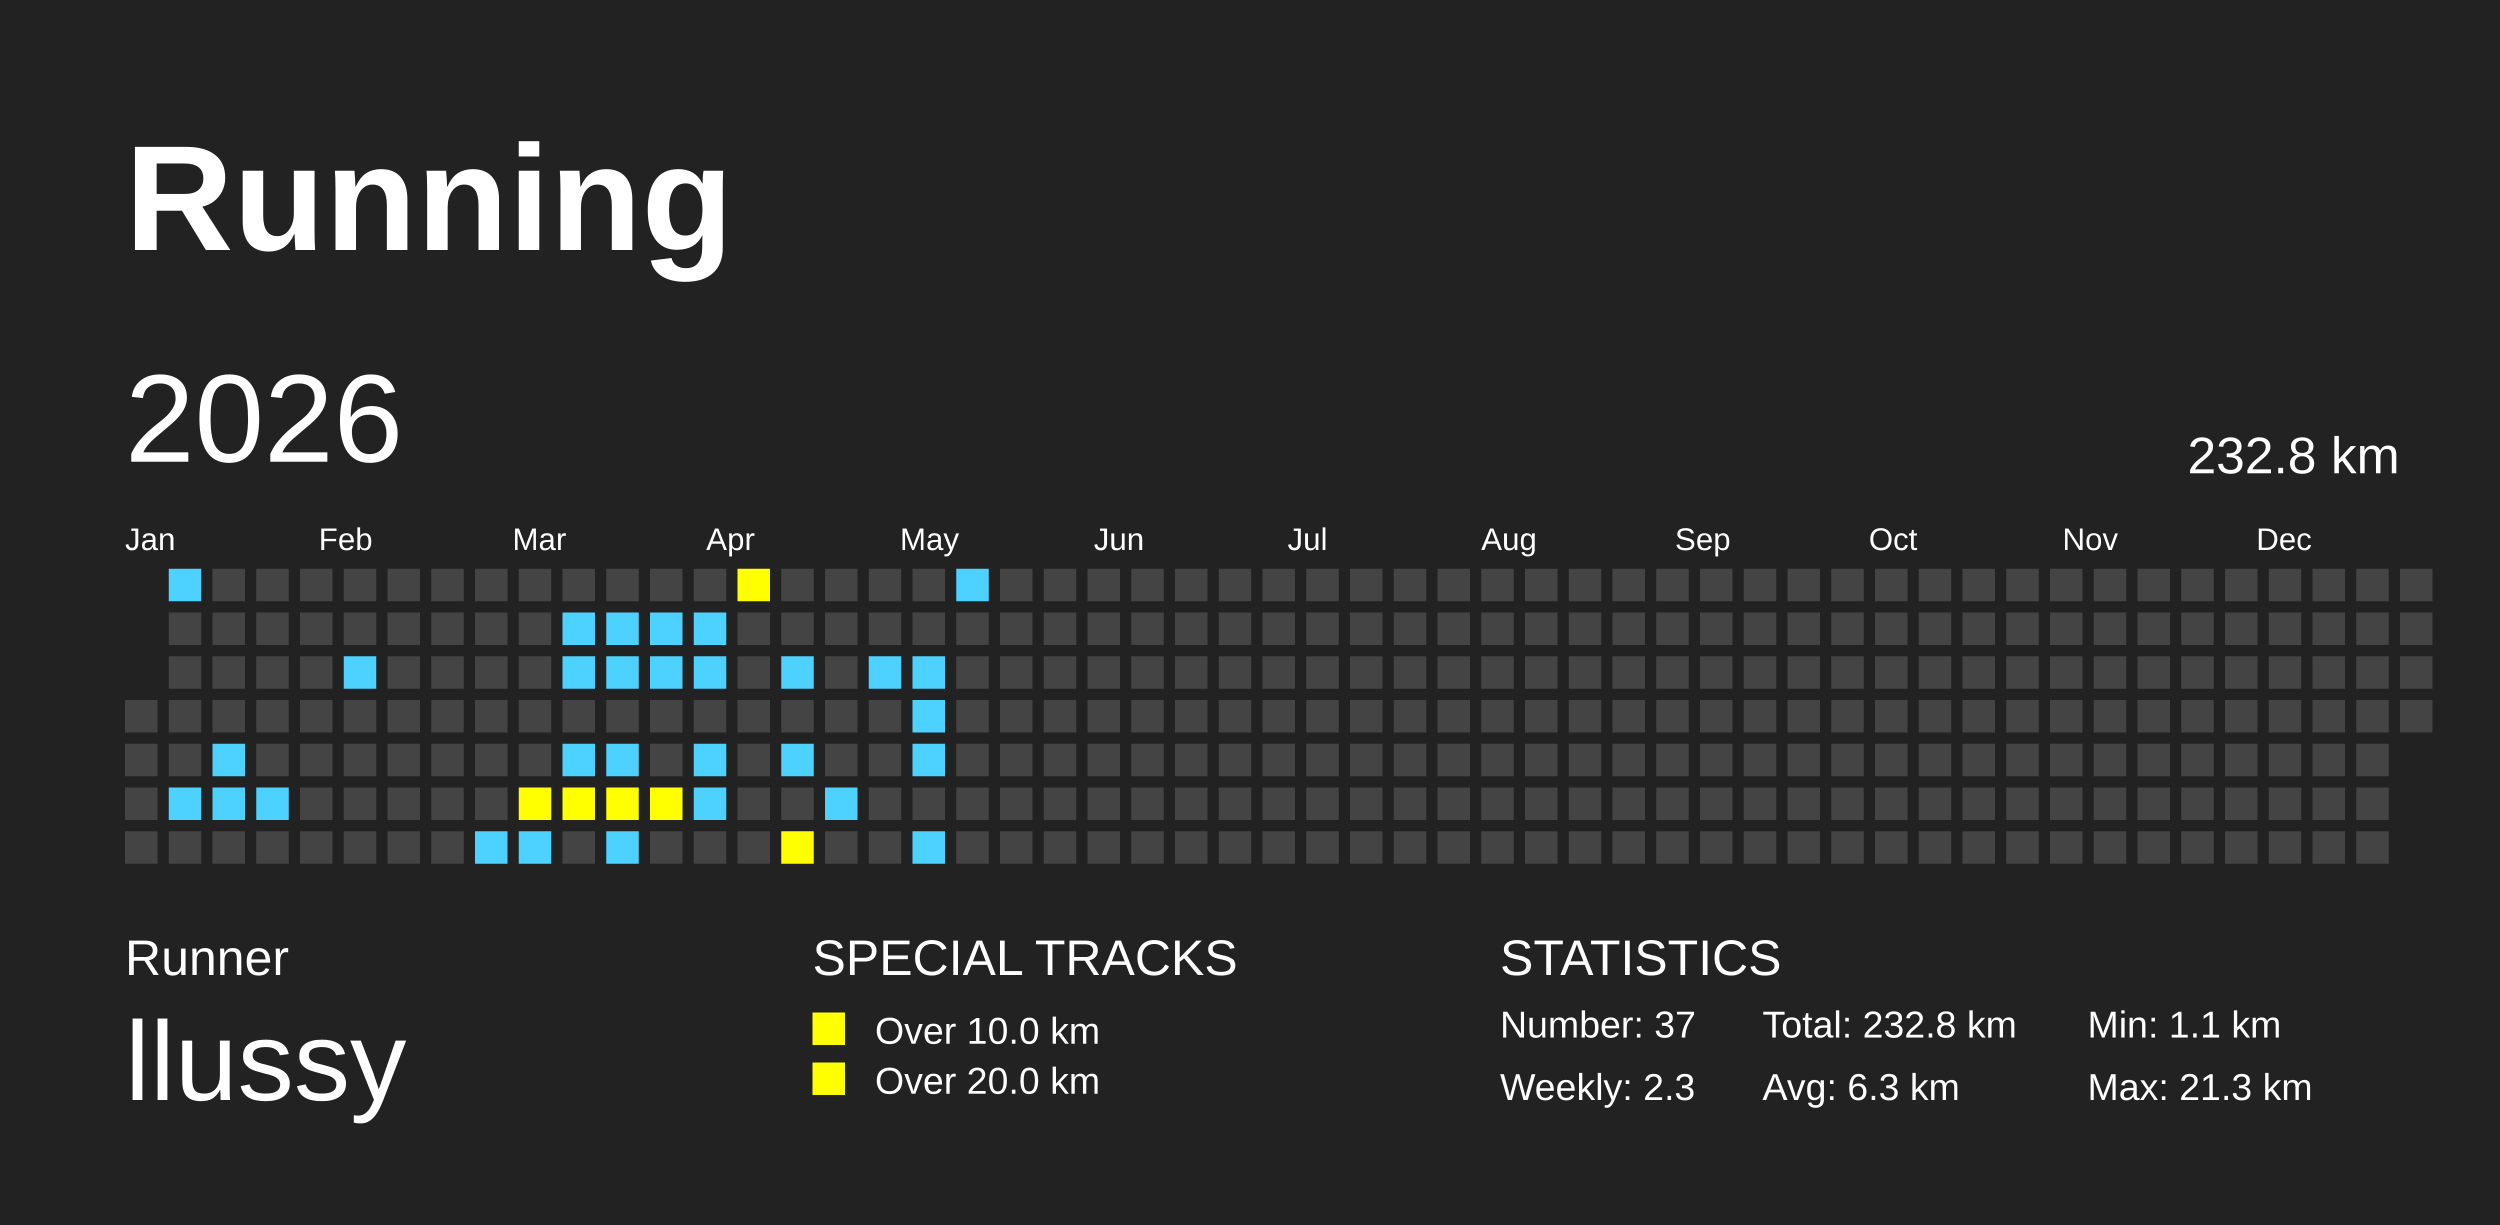
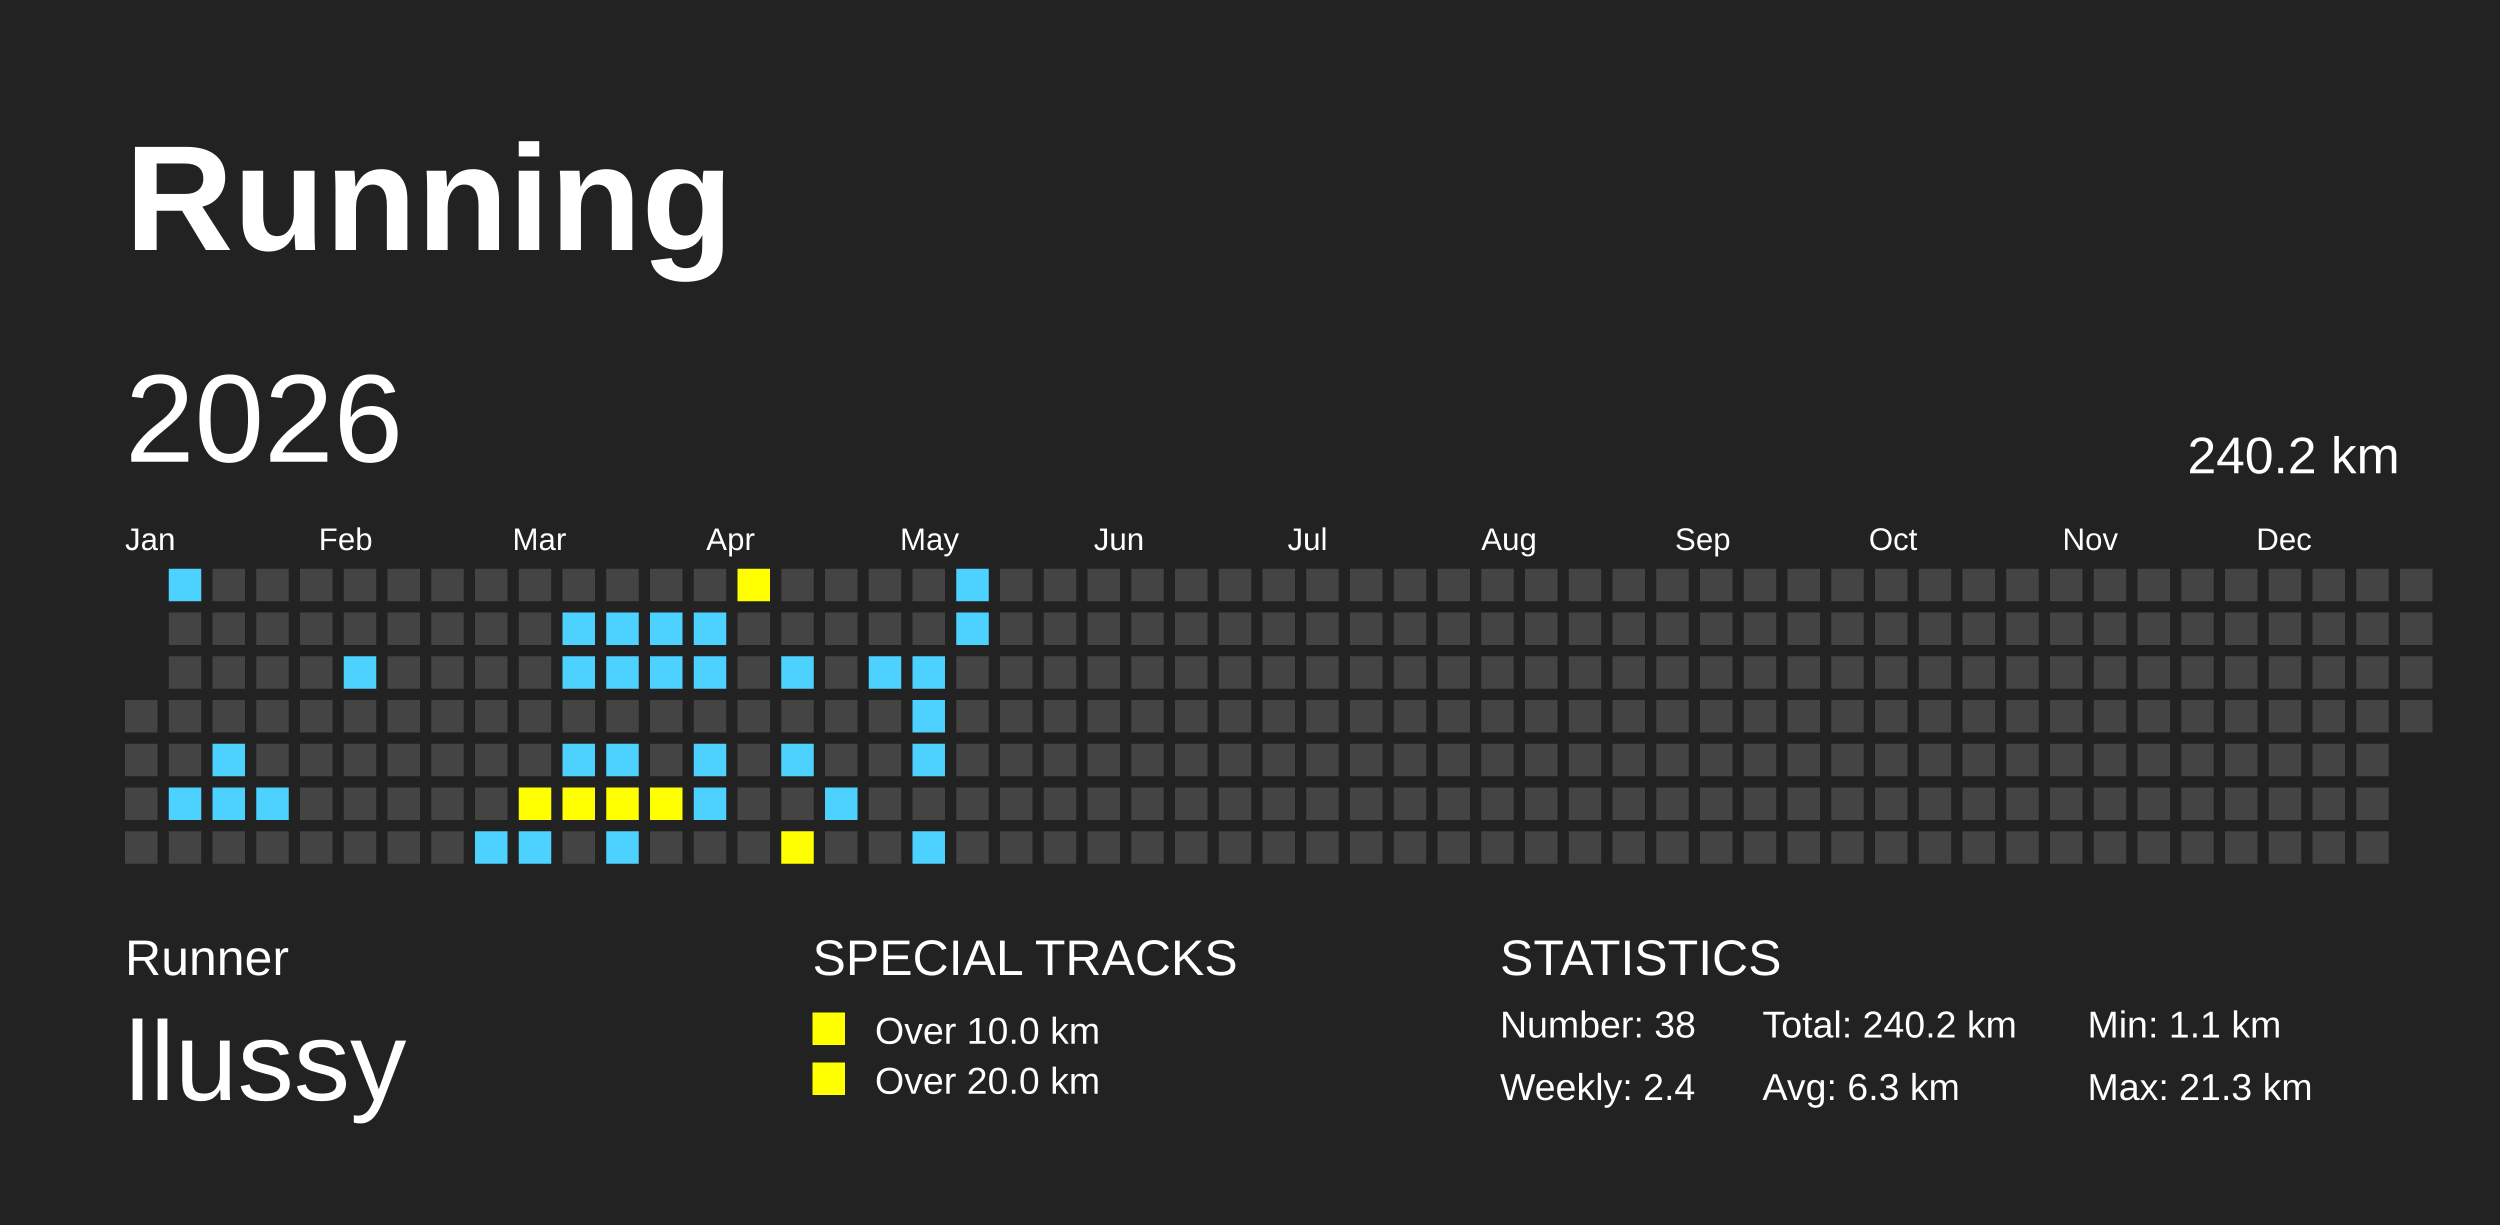
<svg xmlns="http://www.w3.org/2000/svg" baseProfile="full" height="98mm" version="1.1" viewBox="0,0,200,98" width="200mm">
  <defs>
    <pattern height="2" id="indoor-stripe" patternUnits="userSpaceOnUse" width="2">
      <line stroke="white" stroke-opacity="0.45" stroke-width="0.5" x1="0" x2="2" y1="2" y2="0" />
    </pattern>
  </defs>
  <rect fill="#222222" height="98" width="200" x="0" y="0" />
  <text fill="#FFFFFF" style="font-size:12px; font-family:Arial; font-weight:bold;" x="10" y="20">Running</text>
  <text fill="#FFFFFF" style="font-size:4px; font-family:Arial" x="10" y="78">Runner</text>
  <text fill="#FFFFFF" style="font-size:9px; font-family:Arial" x="10" y="88">llussy</text>
  <text fill="#FFFFFF" style="font-size:4px; font-family:Arial" x="65" y="78">SPECIAL TRACKS</text>
  <rect fill="#FFFF00" height="2.6" width="2.6" x="65" y="81" />
  <text fill="#FFFFFF" style="font-size:3px; font-family:Arial" x="70" y="83.5">Over 10.0 km</text>
  <rect fill="#FFFF00" height="2.6" width="2.6" x="65" y="85" />
  <text fill="#FFFFFF" style="font-size:3px; font-family:Arial" x="70" y="87.5">Over 20.0 km</text>
  <text fill="#FFFFFF" style="font-size:4px; font-family:Arial" x="120" y="78">STATISTICS</text>
-   <text fill="#FFFFFF" style="font-size:3px; font-family:Arial" x="120" y="83">Number: 37</text>
-   <text fill="#FFFFFF" style="font-size:3px; font-family:Arial" x="120" y="88">Weekly: 2.3</text>
-   <text fill="#FFFFFF" style="font-size:3px; font-family:Arial" x="141" y="83">Total: 232.8 km</text>
+   <text fill="#FFFFFF" style="font-size:3px; font-family:Arial" x="120" y="83">Number: 38</text>
+   <text fill="#FFFFFF" style="font-size:3px; font-family:Arial" x="120" y="88">Weekly: 2.4</text>
+   <text fill="#FFFFFF" style="font-size:3px; font-family:Arial" x="141" y="83">Total: 240.2 km</text>
  <text fill="#FFFFFF" style="font-size:3px; font-family:Arial" x="141" y="88">Avg: 6.3 km</text>
  <text fill="#FFFFFF" style="font-size:3px; font-family:Arial" x="167" y="83">Min: 1.1 km</text>
  <text fill="#FFFFFF" style="font-size:3px; font-family:Arial" x="167" y="88">Max: 21.3 km</text>
  <text dominant-baseline="hanging" fill="#FFFFFF" style="font-size:10.0px; font-family:Arial;" x="10" y="30">2026</text>
-   <text dominant-baseline="hanging" fill="#FFFFFF" style="font-size:4.125px; font-family:Arial;" x="175" y="35">232.8 km</text>
+   <text dominant-baseline="hanging" fill="#FFFFFF" style="font-size:4.125px; font-family:Arial;" x="175" y="35">240.2 km</text>
  <text fill="#FFFFFF" style="font-size:2.5px; font-family:Arial" x="10.0" y="44">Jan</text>
  <text fill="#FFFFFF" style="font-size:2.5px; font-family:Arial" x="25.5" y="44">Feb</text>
  <text fill="#FFFFFF" style="font-size:2.5px; font-family:Arial" x="41.0" y="44">Mar</text>
  <text fill="#FFFFFF" style="font-size:2.5px; font-family:Arial" x="56.5" y="44">Apr</text>
  <text fill="#FFFFFF" style="font-size:2.5px; font-family:Arial" x="72.0" y="44">May</text>
  <text fill="#FFFFFF" style="font-size:2.5px; font-family:Arial" x="87.5" y="44">Jun</text>
  <text fill="#FFFFFF" style="font-size:2.5px; font-family:Arial" x="103.0" y="44">Jul</text>
  <text fill="#FFFFFF" style="font-size:2.5px; font-family:Arial" x="118.5" y="44">Aug</text>
  <text fill="#FFFFFF" style="font-size:2.5px; font-family:Arial" x="134.0" y="44">Sep</text>
  <text fill="#FFFFFF" style="font-size:2.5px; font-family:Arial" x="149.5" y="44">Oct</text>
  <text fill="#FFFFFF" style="font-size:2.5px; font-family:Arial" x="165.0" y="44">Nov</text>
  <text fill="#FFFFFF" style="font-size:2.5px; font-family:Arial" x="180.5" y="44">Dec</text>
  <rect fill="#444444" height="2.6" width="2.6" x="10.0" y="56.0" />
  <rect fill="#444444" height="2.6" width="2.6" x="10.0" y="59.5" />
  <rect fill="#444444" height="2.6" width="2.6" x="10.0" y="63.0" />
  <rect fill="#444444" height="2.6" width="2.6" x="10.0" y="66.5" />
  <rect fill="#4dd2ff" height="2.6" width="2.6" x="13.5" y="45.5" />
  <rect fill="#444444" height="2.6" width="2.6" x="13.5" y="49.0" />
  <rect fill="#444444" height="2.6" width="2.6" x="13.5" y="52.5" />
  <rect fill="#444444" height="2.6" width="2.6" x="13.5" y="56.0" />
  <rect fill="#444444" height="2.6" width="2.6" x="13.5" y="59.5" />
  <rect fill="#4dd2ff" height="2.6" width="2.6" x="13.5" y="63.0" />
  <rect fill="#444444" height="2.6" width="2.6" x="13.5" y="66.5" />
  <rect fill="#444444" height="2.6" width="2.6" x="17.0" y="45.5" />
  <rect fill="#444444" height="2.6" width="2.6" x="17.0" y="49.0" />
  <rect fill="#444444" height="2.6" width="2.6" x="17.0" y="52.5" />
  <rect fill="#444444" height="2.6" width="2.6" x="17.0" y="56.0" />
  <rect fill="#4dd2ff" height="2.6" width="2.6" x="17.0" y="59.5" />
  <rect fill="#4dd2ff" height="2.6" width="2.6" x="17.0" y="63.0" />
  <rect fill="#444444" height="2.6" width="2.6" x="17.0" y="66.5" />
  <rect fill="#444444" height="2.6" width="2.6" x="20.5" y="45.5" />
  <rect fill="#444444" height="2.6" width="2.6" x="20.5" y="49.0" />
  <rect fill="#444444" height="2.6" width="2.6" x="20.5" y="52.5" />
  <rect fill="#444444" height="2.6" width="2.6" x="20.5" y="56.0" />
  <rect fill="#444444" height="2.6" width="2.6" x="20.5" y="59.5" />
  <rect fill="#4dd2ff" height="2.6" width="2.6" x="20.5" y="63.0" />
  <rect fill="#444444" height="2.6" width="2.6" x="20.5" y="66.5" />
  <rect fill="#444444" height="2.6" width="2.6" x="24.0" y="45.5" />
  <rect fill="#444444" height="2.6" width="2.6" x="24.0" y="49.0" />
  <rect fill="#444444" height="2.6" width="2.6" x="24.0" y="52.5" />
  <rect fill="#444444" height="2.6" width="2.6" x="24.0" y="56.0" />
  <rect fill="#444444" height="2.6" width="2.6" x="24.0" y="59.5" />
  <rect fill="#444444" height="2.6" width="2.6" x="24.0" y="63.0" />
  <rect fill="#444444" height="2.6" width="2.6" x="24.0" y="66.5" />
  <rect fill="#444444" height="2.6" width="2.6" x="27.5" y="45.5" />
  <rect fill="#444444" height="2.6" width="2.6" x="27.5" y="49.0" />
  <rect fill="#4dd2ff" height="2.6" width="2.6" x="27.5" y="52.5" />
  <rect fill="#444444" height="2.6" width="2.6" x="27.5" y="56.0" />
  <rect fill="#444444" height="2.6" width="2.6" x="27.5" y="59.5" />
  <rect fill="#444444" height="2.6" width="2.6" x="27.5" y="63.0" />
  <rect fill="#444444" height="2.6" width="2.6" x="27.5" y="66.5" />
  <rect fill="#444444" height="2.6" width="2.6" x="31.0" y="45.5" />
  <rect fill="#444444" height="2.6" width="2.6" x="31.0" y="49.0" />
  <rect fill="#444444" height="2.6" width="2.6" x="31.0" y="52.5" />
  <rect fill="#444444" height="2.6" width="2.6" x="31.0" y="56.0" />
  <rect fill="#444444" height="2.6" width="2.6" x="31.0" y="59.5" />
  <rect fill="#444444" height="2.6" width="2.6" x="31.0" y="63.0" />
  <rect fill="#444444" height="2.6" width="2.6" x="31.0" y="66.5" />
  <rect fill="#444444" height="2.6" width="2.6" x="34.5" y="45.5" />
  <rect fill="#444444" height="2.6" width="2.6" x="34.5" y="49.0" />
  <rect fill="#444444" height="2.6" width="2.6" x="34.5" y="52.5" />
  <rect fill="#444444" height="2.6" width="2.6" x="34.5" y="56.0" />
  <rect fill="#444444" height="2.6" width="2.6" x="34.5" y="59.5" />
  <rect fill="#444444" height="2.6" width="2.6" x="34.5" y="63.0" />
  <rect fill="#444444" height="2.6" width="2.6" x="34.5" y="66.5" />
  <rect fill="#444444" height="2.6" width="2.6" x="38.0" y="45.5" />
  <rect fill="#444444" height="2.6" width="2.6" x="38.0" y="49.0" />
  <rect fill="#444444" height="2.6" width="2.6" x="38.0" y="52.5" />
  <rect fill="#444444" height="2.6" width="2.6" x="38.0" y="56.0" />
  <rect fill="#444444" height="2.6" width="2.6" x="38.0" y="59.5" />
  <rect fill="#444444" height="2.6" width="2.6" x="38.0" y="63.0" />
  <rect fill="#4dd2ff" height="2.6" width="2.6" x="38.0" y="66.5" />
  <rect fill="#444444" height="2.6" width="2.6" x="41.5" y="45.5" />
  <rect fill="#444444" height="2.6" width="2.6" x="41.5" y="49.0" />
  <rect fill="#444444" height="2.6" width="2.6" x="41.5" y="52.5" />
  <rect fill="#444444" height="2.6" width="2.6" x="41.5" y="56.0" />
  <rect fill="#444444" height="2.6" width="2.6" x="41.5" y="59.5" />
  <rect fill="#ffff00" height="2.6" width="2.6" x="41.5" y="63.0" />
  <rect fill="#4dd2ff" height="2.6" width="2.6" x="41.5" y="66.5" />
  <rect fill="#444444" height="2.6" width="2.6" x="45.0" y="45.5" />
  <rect fill="#4dd2ff" height="2.6" width="2.6" x="45.0" y="49.0" />
  <rect fill="#4dd2ff" height="2.6" width="2.6" x="45.0" y="52.5" />
  <rect fill="#444444" height="2.6" width="2.6" x="45.0" y="56.0" />
  <rect fill="#4dd2ff" height="2.6" width="2.6" x="45.0" y="59.5" />
  <rect fill="#ffff00" height="2.6" width="2.6" x="45.0" y="63.0" />
  <rect fill="#444444" height="2.6" width="2.6" x="45.0" y="66.5" />
  <rect fill="#444444" height="2.6" width="2.6" x="48.5" y="45.5" />
  <rect fill="#4dd2ff" height="2.6" width="2.6" x="48.5" y="49.0" />
  <rect fill="#4dd2ff" height="2.6" width="2.6" x="48.5" y="52.5" />
  <rect fill="#444444" height="2.6" width="2.6" x="48.5" y="56.0" />
  <rect fill="#4dd2ff" height="2.6" width="2.6" x="48.5" y="59.5" />
  <rect fill="#ffff00" height="2.6" width="2.6" x="48.5" y="63.0" />
  <rect fill="#4dd2ff" height="2.6" width="2.6" x="48.5" y="66.5" />
  <rect fill="#444444" height="2.6" width="2.6" x="52.0" y="45.5" />
  <rect fill="#4dd2ff" height="2.6" width="2.6" x="52.0" y="49.0" />
  <rect fill="#4dd2ff" height="2.6" width="2.6" x="52.0" y="52.5" />
  <rect fill="#444444" height="2.6" width="2.6" x="52.0" y="56.0" />
  <rect fill="#444444" height="2.6" width="2.6" x="52.0" y="59.5" />
  <rect fill="#FFFF00" height="2.6" width="2.6" x="52.0" y="63.0" />
  <rect fill="#444444" height="2.6" width="2.6" x="52.0" y="66.5" />
  <rect fill="#444444" height="2.6" width="2.6" x="55.5" y="45.5" />
  <rect fill="#4dd2ff" height="2.6" width="2.6" x="55.5" y="49.0" />
  <rect fill="#4dd2ff" height="2.6" width="2.6" x="55.5" y="52.5" />
  <rect fill="#444444" height="2.6" width="2.6" x="55.5" y="56.0" />
  <rect fill="#4dd2ff" height="2.6" width="2.6" x="55.5" y="59.5" />
  <rect fill="#4dd2ff" height="2.6" width="2.6" x="55.5" y="63.0" />
  <rect fill="#444444" height="2.6" width="2.6" x="55.5" y="66.5" />
  <rect fill="#ffff00" height="2.6" width="2.6" x="59.0" y="45.5" />
  <rect fill="#444444" height="2.6" width="2.6" x="59.0" y="49.0" />
  <rect fill="#444444" height="2.6" width="2.6" x="59.0" y="52.5" />
  <rect fill="#444444" height="2.6" width="2.6" x="59.0" y="56.0" />
  <rect fill="#444444" height="2.6" width="2.6" x="59.0" y="59.5" />
  <rect fill="#444444" height="2.6" width="2.6" x="59.0" y="63.0" />
  <rect fill="#444444" height="2.6" width="2.6" x="59.0" y="66.5" />
  <rect fill="#444444" height="2.6" width="2.6" x="62.5" y="45.5" />
  <rect fill="#444444" height="2.6" width="2.6" x="62.5" y="49.0" />
  <rect fill="#4dd2ff" height="2.6" width="2.6" x="62.5" y="52.5" />
  <rect fill="#444444" height="2.6" width="2.6" x="62.5" y="56.0" />
  <rect fill="#4dd2ff" height="2.6" width="2.6" x="62.5" y="59.5" />
  <rect fill="#444444" height="2.6" width="2.6" x="62.5" y="63.0" />
  <rect fill="#ffff00" height="2.6" width="2.6" x="62.5" y="66.5" />
  <rect fill="#444444" height="2.6" width="2.6" x="66.0" y="45.5" />
  <rect fill="#444444" height="2.6" width="2.6" x="66.0" y="49.0" />
  <rect fill="#444444" height="2.6" width="2.6" x="66.0" y="52.5" />
  <rect fill="#444444" height="2.6" width="2.6" x="66.0" y="56.0" />
  <rect fill="#444444" height="2.6" width="2.6" x="66.0" y="59.5" />
  <rect fill="#4dd2ff" height="2.6" width="2.6" x="66.0" y="63.0" />
  <rect fill="#444444" height="2.6" width="2.6" x="66.0" y="66.5" />
  <rect fill="#444444" height="2.6" width="2.6" x="69.5" y="45.5" />
  <rect fill="#444444" height="2.6" width="2.6" x="69.5" y="49.0" />
  <rect fill="#4dd2ff" height="2.6" width="2.6" x="69.5" y="52.5" />
  <rect fill="#444444" height="2.6" width="2.6" x="69.5" y="56.0" />
  <rect fill="#444444" height="2.6" width="2.6" x="69.5" y="59.5" />
  <rect fill="#444444" height="2.6" width="2.6" x="69.5" y="63.0" />
  <rect fill="#444444" height="2.6" width="2.6" x="69.5" y="66.5" />
  <rect fill="#444444" height="2.6" width="2.6" x="73.0" y="45.5" />
  <rect fill="#444444" height="2.6" width="2.6" x="73.0" y="49.0" />
  <rect fill="#4dd2ff" height="2.6" width="2.6" x="73.0" y="52.5" />
  <rect fill="#4dd2ff" height="2.6" width="2.6" x="73.0" y="56.0" />
  <rect fill="#4dd2ff" height="2.6" width="2.6" x="73.0" y="59.5" />
  <rect fill="#444444" height="2.6" width="2.6" x="73.0" y="63.0" />
  <rect fill="#4dd2ff" height="2.6" width="2.6" x="73.0" y="66.5" />
  <rect fill="#4dd2ff" height="2.6" width="2.6" x="76.5" y="45.5" />
-   <rect fill="#444444" height="2.6" width="2.6" x="76.5" y="49.0" />
+   <rect fill="#4dd2ff" height="2.6" width="2.6" x="76.5" y="49.0" />
  <rect fill="#444444" height="2.6" width="2.6" x="76.5" y="52.5" />
  <rect fill="#444444" height="2.6" width="2.6" x="76.5" y="56.0" />
  <rect fill="#444444" height="2.6" width="2.6" x="76.5" y="59.5" />
  <rect fill="#444444" height="2.6" width="2.6" x="76.5" y="63.0" />
  <rect fill="#444444" height="2.6" width="2.6" x="76.5" y="66.5" />
  <rect fill="#444444" height="2.6" width="2.6" x="80.0" y="45.5" />
  <rect fill="#444444" height="2.6" width="2.6" x="80.0" y="49.0" />
  <rect fill="#444444" height="2.6" width="2.6" x="80.0" y="52.5" />
  <rect fill="#444444" height="2.6" width="2.6" x="80.0" y="56.0" />
  <rect fill="#444444" height="2.6" width="2.6" x="80.0" y="59.5" />
  <rect fill="#444444" height="2.6" width="2.6" x="80.0" y="63.0" />
  <rect fill="#444444" height="2.6" width="2.6" x="80.0" y="66.5" />
  <rect fill="#444444" height="2.6" width="2.6" x="83.5" y="45.5" />
  <rect fill="#444444" height="2.6" width="2.6" x="83.5" y="49.0" />
  <rect fill="#444444" height="2.6" width="2.6" x="83.5" y="52.5" />
  <rect fill="#444444" height="2.6" width="2.6" x="83.5" y="56.0" />
  <rect fill="#444444" height="2.6" width="2.6" x="83.5" y="59.5" />
  <rect fill="#444444" height="2.6" width="2.6" x="83.5" y="63.0" />
  <rect fill="#444444" height="2.6" width="2.6" x="83.5" y="66.5" />
  <rect fill="#444444" height="2.6" width="2.6" x="87.0" y="45.5" />
  <rect fill="#444444" height="2.6" width="2.6" x="87.0" y="49.0" />
  <rect fill="#444444" height="2.6" width="2.6" x="87.0" y="52.5" />
  <rect fill="#444444" height="2.6" width="2.6" x="87.0" y="56.0" />
  <rect fill="#444444" height="2.6" width="2.6" x="87.0" y="59.5" />
  <rect fill="#444444" height="2.6" width="2.6" x="87.0" y="63.0" />
  <rect fill="#444444" height="2.6" width="2.6" x="87.0" y="66.5" />
  <rect fill="#444444" height="2.6" width="2.6" x="90.5" y="45.5" />
  <rect fill="#444444" height="2.6" width="2.6" x="90.5" y="49.0" />
  <rect fill="#444444" height="2.6" width="2.6" x="90.5" y="52.5" />
  <rect fill="#444444" height="2.6" width="2.6" x="90.5" y="56.0" />
  <rect fill="#444444" height="2.6" width="2.6" x="90.5" y="59.5" />
  <rect fill="#444444" height="2.6" width="2.6" x="90.5" y="63.0" />
  <rect fill="#444444" height="2.6" width="2.6" x="90.5" y="66.5" />
  <rect fill="#444444" height="2.6" width="2.6" x="94.0" y="45.5" />
  <rect fill="#444444" height="2.6" width="2.6" x="94.0" y="49.0" />
  <rect fill="#444444" height="2.6" width="2.6" x="94.0" y="52.5" />
  <rect fill="#444444" height="2.6" width="2.6" x="94.0" y="56.0" />
  <rect fill="#444444" height="2.6" width="2.6" x="94.0" y="59.5" />
  <rect fill="#444444" height="2.6" width="2.6" x="94.0" y="63.0" />
  <rect fill="#444444" height="2.6" width="2.6" x="94.0" y="66.5" />
  <rect fill="#444444" height="2.6" width="2.6" x="97.5" y="45.5" />
  <rect fill="#444444" height="2.6" width="2.6" x="97.5" y="49.0" />
  <rect fill="#444444" height="2.6" width="2.6" x="97.5" y="52.5" />
  <rect fill="#444444" height="2.6" width="2.6" x="97.5" y="56.0" />
  <rect fill="#444444" height="2.6" width="2.6" x="97.5" y="59.5" />
  <rect fill="#444444" height="2.6" width="2.6" x="97.5" y="63.0" />
  <rect fill="#444444" height="2.6" width="2.6" x="97.5" y="66.5" />
  <rect fill="#444444" height="2.6" width="2.6" x="101.0" y="45.5" />
  <rect fill="#444444" height="2.6" width="2.6" x="101.0" y="49.0" />
  <rect fill="#444444" height="2.6" width="2.6" x="101.0" y="52.5" />
  <rect fill="#444444" height="2.6" width="2.6" x="101.0" y="56.0" />
  <rect fill="#444444" height="2.6" width="2.6" x="101.0" y="59.5" />
  <rect fill="#444444" height="2.6" width="2.6" x="101.0" y="63.0" />
  <rect fill="#444444" height="2.6" width="2.6" x="101.0" y="66.5" />
  <rect fill="#444444" height="2.6" width="2.6" x="104.5" y="45.5" />
  <rect fill="#444444" height="2.6" width="2.6" x="104.5" y="49.0" />
  <rect fill="#444444" height="2.6" width="2.6" x="104.5" y="52.5" />
  <rect fill="#444444" height="2.6" width="2.6" x="104.5" y="56.0" />
  <rect fill="#444444" height="2.6" width="2.6" x="104.5" y="59.5" />
  <rect fill="#444444" height="2.6" width="2.6" x="104.5" y="63.0" />
  <rect fill="#444444" height="2.6" width="2.6" x="104.5" y="66.5" />
  <rect fill="#444444" height="2.6" width="2.6" x="108.0" y="45.5" />
  <rect fill="#444444" height="2.6" width="2.6" x="108.0" y="49.0" />
  <rect fill="#444444" height="2.6" width="2.6" x="108.0" y="52.5" />
  <rect fill="#444444" height="2.6" width="2.6" x="108.0" y="56.0" />
  <rect fill="#444444" height="2.6" width="2.6" x="108.0" y="59.5" />
  <rect fill="#444444" height="2.6" width="2.6" x="108.0" y="63.0" />
  <rect fill="#444444" height="2.6" width="2.6" x="108.0" y="66.5" />
  <rect fill="#444444" height="2.6" width="2.6" x="111.5" y="45.5" />
  <rect fill="#444444" height="2.6" width="2.6" x="111.5" y="49.0" />
  <rect fill="#444444" height="2.6" width="2.6" x="111.5" y="52.5" />
  <rect fill="#444444" height="2.6" width="2.6" x="111.5" y="56.0" />
  <rect fill="#444444" height="2.6" width="2.6" x="111.5" y="59.5" />
  <rect fill="#444444" height="2.6" width="2.6" x="111.5" y="63.0" />
  <rect fill="#444444" height="2.6" width="2.6" x="111.5" y="66.5" />
  <rect fill="#444444" height="2.6" width="2.6" x="115.0" y="45.5" />
  <rect fill="#444444" height="2.6" width="2.6" x="115.0" y="49.0" />
  <rect fill="#444444" height="2.6" width="2.6" x="115.0" y="52.5" />
  <rect fill="#444444" height="2.6" width="2.6" x="115.0" y="56.0" />
  <rect fill="#444444" height="2.6" width="2.6" x="115.0" y="59.5" />
  <rect fill="#444444" height="2.6" width="2.6" x="115.0" y="63.0" />
  <rect fill="#444444" height="2.6" width="2.6" x="115.0" y="66.5" />
  <rect fill="#444444" height="2.6" width="2.6" x="118.5" y="45.5" />
  <rect fill="#444444" height="2.6" width="2.6" x="118.5" y="49.0" />
  <rect fill="#444444" height="2.6" width="2.6" x="118.5" y="52.5" />
  <rect fill="#444444" height="2.6" width="2.6" x="118.5" y="56.0" />
  <rect fill="#444444" height="2.6" width="2.6" x="118.5" y="59.5" />
  <rect fill="#444444" height="2.6" width="2.6" x="118.5" y="63.0" />
  <rect fill="#444444" height="2.6" width="2.6" x="118.5" y="66.5" />
  <rect fill="#444444" height="2.6" width="2.6" x="122.0" y="45.5" />
  <rect fill="#444444" height="2.6" width="2.6" x="122.0" y="49.0" />
  <rect fill="#444444" height="2.6" width="2.6" x="122.0" y="52.5" />
  <rect fill="#444444" height="2.6" width="2.6" x="122.0" y="56.0" />
  <rect fill="#444444" height="2.6" width="2.6" x="122.0" y="59.5" />
  <rect fill="#444444" height="2.6" width="2.6" x="122.0" y="63.0" />
  <rect fill="#444444" height="2.6" width="2.6" x="122.0" y="66.5" />
  <rect fill="#444444" height="2.6" width="2.6" x="125.5" y="45.5" />
  <rect fill="#444444" height="2.6" width="2.6" x="125.5" y="49.0" />
  <rect fill="#444444" height="2.6" width="2.6" x="125.5" y="52.5" />
  <rect fill="#444444" height="2.6" width="2.6" x="125.5" y="56.0" />
  <rect fill="#444444" height="2.6" width="2.6" x="125.5" y="59.5" />
  <rect fill="#444444" height="2.6" width="2.6" x="125.5" y="63.0" />
  <rect fill="#444444" height="2.6" width="2.6" x="125.5" y="66.5" />
  <rect fill="#444444" height="2.6" width="2.6" x="129.0" y="45.5" />
  <rect fill="#444444" height="2.6" width="2.6" x="129.0" y="49.0" />
  <rect fill="#444444" height="2.6" width="2.6" x="129.0" y="52.5" />
  <rect fill="#444444" height="2.6" width="2.6" x="129.0" y="56.0" />
  <rect fill="#444444" height="2.6" width="2.6" x="129.0" y="59.5" />
  <rect fill="#444444" height="2.6" width="2.6" x="129.0" y="63.0" />
  <rect fill="#444444" height="2.6" width="2.6" x="129.0" y="66.5" />
  <rect fill="#444444" height="2.6" width="2.6" x="132.5" y="45.5" />
  <rect fill="#444444" height="2.6" width="2.6" x="132.5" y="49.0" />
  <rect fill="#444444" height="2.6" width="2.6" x="132.5" y="52.5" />
  <rect fill="#444444" height="2.6" width="2.6" x="132.5" y="56.0" />
  <rect fill="#444444" height="2.6" width="2.6" x="132.5" y="59.5" />
  <rect fill="#444444" height="2.6" width="2.6" x="132.5" y="63.0" />
  <rect fill="#444444" height="2.6" width="2.6" x="132.5" y="66.5" />
  <rect fill="#444444" height="2.6" width="2.6" x="136.0" y="45.5" />
  <rect fill="#444444" height="2.6" width="2.6" x="136.0" y="49.0" />
  <rect fill="#444444" height="2.6" width="2.6" x="136.0" y="52.5" />
  <rect fill="#444444" height="2.6" width="2.6" x="136.0" y="56.0" />
  <rect fill="#444444" height="2.6" width="2.6" x="136.0" y="59.5" />
  <rect fill="#444444" height="2.6" width="2.6" x="136.0" y="63.0" />
  <rect fill="#444444" height="2.6" width="2.6" x="136.0" y="66.5" />
  <rect fill="#444444" height="2.6" width="2.6" x="139.5" y="45.5" />
  <rect fill="#444444" height="2.6" width="2.6" x="139.5" y="49.0" />
  <rect fill="#444444" height="2.6" width="2.6" x="139.5" y="52.5" />
  <rect fill="#444444" height="2.6" width="2.6" x="139.5" y="56.0" />
  <rect fill="#444444" height="2.6" width="2.6" x="139.5" y="59.5" />
  <rect fill="#444444" height="2.6" width="2.6" x="139.5" y="63.0" />
  <rect fill="#444444" height="2.6" width="2.6" x="139.5" y="66.5" />
  <rect fill="#444444" height="2.6" width="2.6" x="143.0" y="45.5" />
  <rect fill="#444444" height="2.6" width="2.6" x="143.0" y="49.0" />
  <rect fill="#444444" height="2.6" width="2.6" x="143.0" y="52.5" />
  <rect fill="#444444" height="2.6" width="2.6" x="143.0" y="56.0" />
  <rect fill="#444444" height="2.6" width="2.6" x="143.0" y="59.5" />
  <rect fill="#444444" height="2.6" width="2.6" x="143.0" y="63.0" />
  <rect fill="#444444" height="2.6" width="2.6" x="143.0" y="66.5" />
  <rect fill="#444444" height="2.6" width="2.6" x="146.5" y="45.5" />
  <rect fill="#444444" height="2.6" width="2.6" x="146.5" y="49.0" />
  <rect fill="#444444" height="2.6" width="2.6" x="146.5" y="52.5" />
  <rect fill="#444444" height="2.6" width="2.6" x="146.5" y="56.0" />
  <rect fill="#444444" height="2.6" width="2.6" x="146.5" y="59.5" />
  <rect fill="#444444" height="2.6" width="2.6" x="146.5" y="63.0" />
  <rect fill="#444444" height="2.6" width="2.6" x="146.5" y="66.5" />
  <rect fill="#444444" height="2.6" width="2.6" x="150.0" y="45.5" />
  <rect fill="#444444" height="2.6" width="2.6" x="150.0" y="49.0" />
  <rect fill="#444444" height="2.6" width="2.6" x="150.0" y="52.5" />
  <rect fill="#444444" height="2.6" width="2.6" x="150.0" y="56.0" />
  <rect fill="#444444" height="2.6" width="2.6" x="150.0" y="59.5" />
  <rect fill="#444444" height="2.6" width="2.6" x="150.0" y="63.0" />
  <rect fill="#444444" height="2.6" width="2.6" x="150.0" y="66.5" />
  <rect fill="#444444" height="2.6" width="2.6" x="153.5" y="45.5" />
  <rect fill="#444444" height="2.6" width="2.6" x="153.5" y="49.0" />
  <rect fill="#444444" height="2.6" width="2.6" x="153.5" y="52.5" />
  <rect fill="#444444" height="2.6" width="2.6" x="153.5" y="56.0" />
  <rect fill="#444444" height="2.6" width="2.6" x="153.5" y="59.5" />
  <rect fill="#444444" height="2.6" width="2.6" x="153.5" y="63.0" />
  <rect fill="#444444" height="2.6" width="2.6" x="153.5" y="66.5" />
  <rect fill="#444444" height="2.6" width="2.6" x="157.0" y="45.5" />
  <rect fill="#444444" height="2.6" width="2.6" x="157.0" y="49.0" />
  <rect fill="#444444" height="2.6" width="2.6" x="157.0" y="52.5" />
  <rect fill="#444444" height="2.6" width="2.6" x="157.0" y="56.0" />
  <rect fill="#444444" height="2.6" width="2.6" x="157.0" y="59.5" />
  <rect fill="#444444" height="2.6" width="2.6" x="157.0" y="63.0" />
  <rect fill="#444444" height="2.6" width="2.6" x="157.0" y="66.5" />
  <rect fill="#444444" height="2.6" width="2.6" x="160.5" y="45.5" />
  <rect fill="#444444" height="2.6" width="2.6" x="160.5" y="49.0" />
  <rect fill="#444444" height="2.6" width="2.6" x="160.5" y="52.5" />
  <rect fill="#444444" height="2.6" width="2.6" x="160.5" y="56.0" />
  <rect fill="#444444" height="2.6" width="2.6" x="160.5" y="59.5" />
  <rect fill="#444444" height="2.6" width="2.6" x="160.5" y="63.0" />
  <rect fill="#444444" height="2.6" width="2.6" x="160.5" y="66.5" />
  <rect fill="#444444" height="2.6" width="2.6" x="164.0" y="45.5" />
  <rect fill="#444444" height="2.6" width="2.6" x="164.0" y="49.0" />
  <rect fill="#444444" height="2.6" width="2.6" x="164.0" y="52.5" />
  <rect fill="#444444" height="2.6" width="2.6" x="164.0" y="56.0" />
  <rect fill="#444444" height="2.6" width="2.6" x="164.0" y="59.5" />
  <rect fill="#444444" height="2.6" width="2.6" x="164.0" y="63.0" />
  <rect fill="#444444" height="2.6" width="2.6" x="164.0" y="66.5" />
  <rect fill="#444444" height="2.6" width="2.6" x="167.5" y="45.5" />
  <rect fill="#444444" height="2.6" width="2.6" x="167.5" y="49.0" />
  <rect fill="#444444" height="2.6" width="2.6" x="167.5" y="52.5" />
  <rect fill="#444444" height="2.6" width="2.6" x="167.5" y="56.0" />
  <rect fill="#444444" height="2.6" width="2.6" x="167.5" y="59.5" />
  <rect fill="#444444" height="2.6" width="2.6" x="167.5" y="63.0" />
  <rect fill="#444444" height="2.6" width="2.6" x="167.5" y="66.5" />
  <rect fill="#444444" height="2.6" width="2.6" x="171.0" y="45.5" />
  <rect fill="#444444" height="2.6" width="2.6" x="171.0" y="49.0" />
  <rect fill="#444444" height="2.6" width="2.6" x="171.0" y="52.5" />
  <rect fill="#444444" height="2.6" width="2.6" x="171.0" y="56.0" />
  <rect fill="#444444" height="2.6" width="2.6" x="171.0" y="59.5" />
  <rect fill="#444444" height="2.6" width="2.6" x="171.0" y="63.0" />
  <rect fill="#444444" height="2.6" width="2.6" x="171.0" y="66.5" />
  <rect fill="#444444" height="2.6" width="2.6" x="174.5" y="45.5" />
  <rect fill="#444444" height="2.6" width="2.6" x="174.5" y="49.0" />
  <rect fill="#444444" height="2.6" width="2.6" x="174.5" y="52.5" />
  <rect fill="#444444" height="2.6" width="2.6" x="174.5" y="56.0" />
  <rect fill="#444444" height="2.6" width="2.6" x="174.5" y="59.5" />
  <rect fill="#444444" height="2.6" width="2.6" x="174.5" y="63.0" />
  <rect fill="#444444" height="2.6" width="2.6" x="174.5" y="66.5" />
  <rect fill="#444444" height="2.6" width="2.6" x="178.0" y="45.5" />
  <rect fill="#444444" height="2.6" width="2.6" x="178.0" y="49.0" />
  <rect fill="#444444" height="2.6" width="2.6" x="178.0" y="52.5" />
  <rect fill="#444444" height="2.6" width="2.6" x="178.0" y="56.0" />
  <rect fill="#444444" height="2.6" width="2.6" x="178.0" y="59.5" />
  <rect fill="#444444" height="2.6" width="2.6" x="178.0" y="63.0" />
  <rect fill="#444444" height="2.6" width="2.6" x="178.0" y="66.5" />
  <rect fill="#444444" height="2.6" width="2.6" x="181.5" y="45.5" />
  <rect fill="#444444" height="2.6" width="2.6" x="181.5" y="49.0" />
  <rect fill="#444444" height="2.6" width="2.6" x="181.5" y="52.5" />
  <rect fill="#444444" height="2.6" width="2.6" x="181.5" y="56.0" />
  <rect fill="#444444" height="2.6" width="2.6" x="181.5" y="59.5" />
  <rect fill="#444444" height="2.6" width="2.6" x="181.5" y="63.0" />
  <rect fill="#444444" height="2.6" width="2.6" x="181.5" y="66.5" />
  <rect fill="#444444" height="2.6" width="2.6" x="185.0" y="45.5" />
  <rect fill="#444444" height="2.6" width="2.6" x="185.0" y="49.0" />
  <rect fill="#444444" height="2.6" width="2.6" x="185.0" y="52.5" />
  <rect fill="#444444" height="2.6" width="2.6" x="185.0" y="56.0" />
  <rect fill="#444444" height="2.6" width="2.6" x="185.0" y="59.5" />
  <rect fill="#444444" height="2.6" width="2.6" x="185.0" y="63.0" />
  <rect fill="#444444" height="2.6" width="2.6" x="185.0" y="66.5" />
  <rect fill="#444444" height="2.6" width="2.6" x="188.5" y="45.5" />
  <rect fill="#444444" height="2.6" width="2.6" x="188.5" y="49.0" />
  <rect fill="#444444" height="2.6" width="2.6" x="188.5" y="52.5" />
  <rect fill="#444444" height="2.6" width="2.6" x="188.5" y="56.0" />
  <rect fill="#444444" height="2.6" width="2.6" x="188.5" y="59.5" />
  <rect fill="#444444" height="2.6" width="2.6" x="188.5" y="63.0" />
  <rect fill="#444444" height="2.6" width="2.6" x="188.5" y="66.5" />
  <rect fill="#444444" height="2.6" width="2.6" x="192.0" y="45.5" />
  <rect fill="#444444" height="2.6" width="2.6" x="192.0" y="49.0" />
  <rect fill="#444444" height="2.6" width="2.6" x="192.0" y="52.5" />
  <rect fill="#444444" height="2.6" width="2.6" x="192.0" y="56.0" />
</svg>
